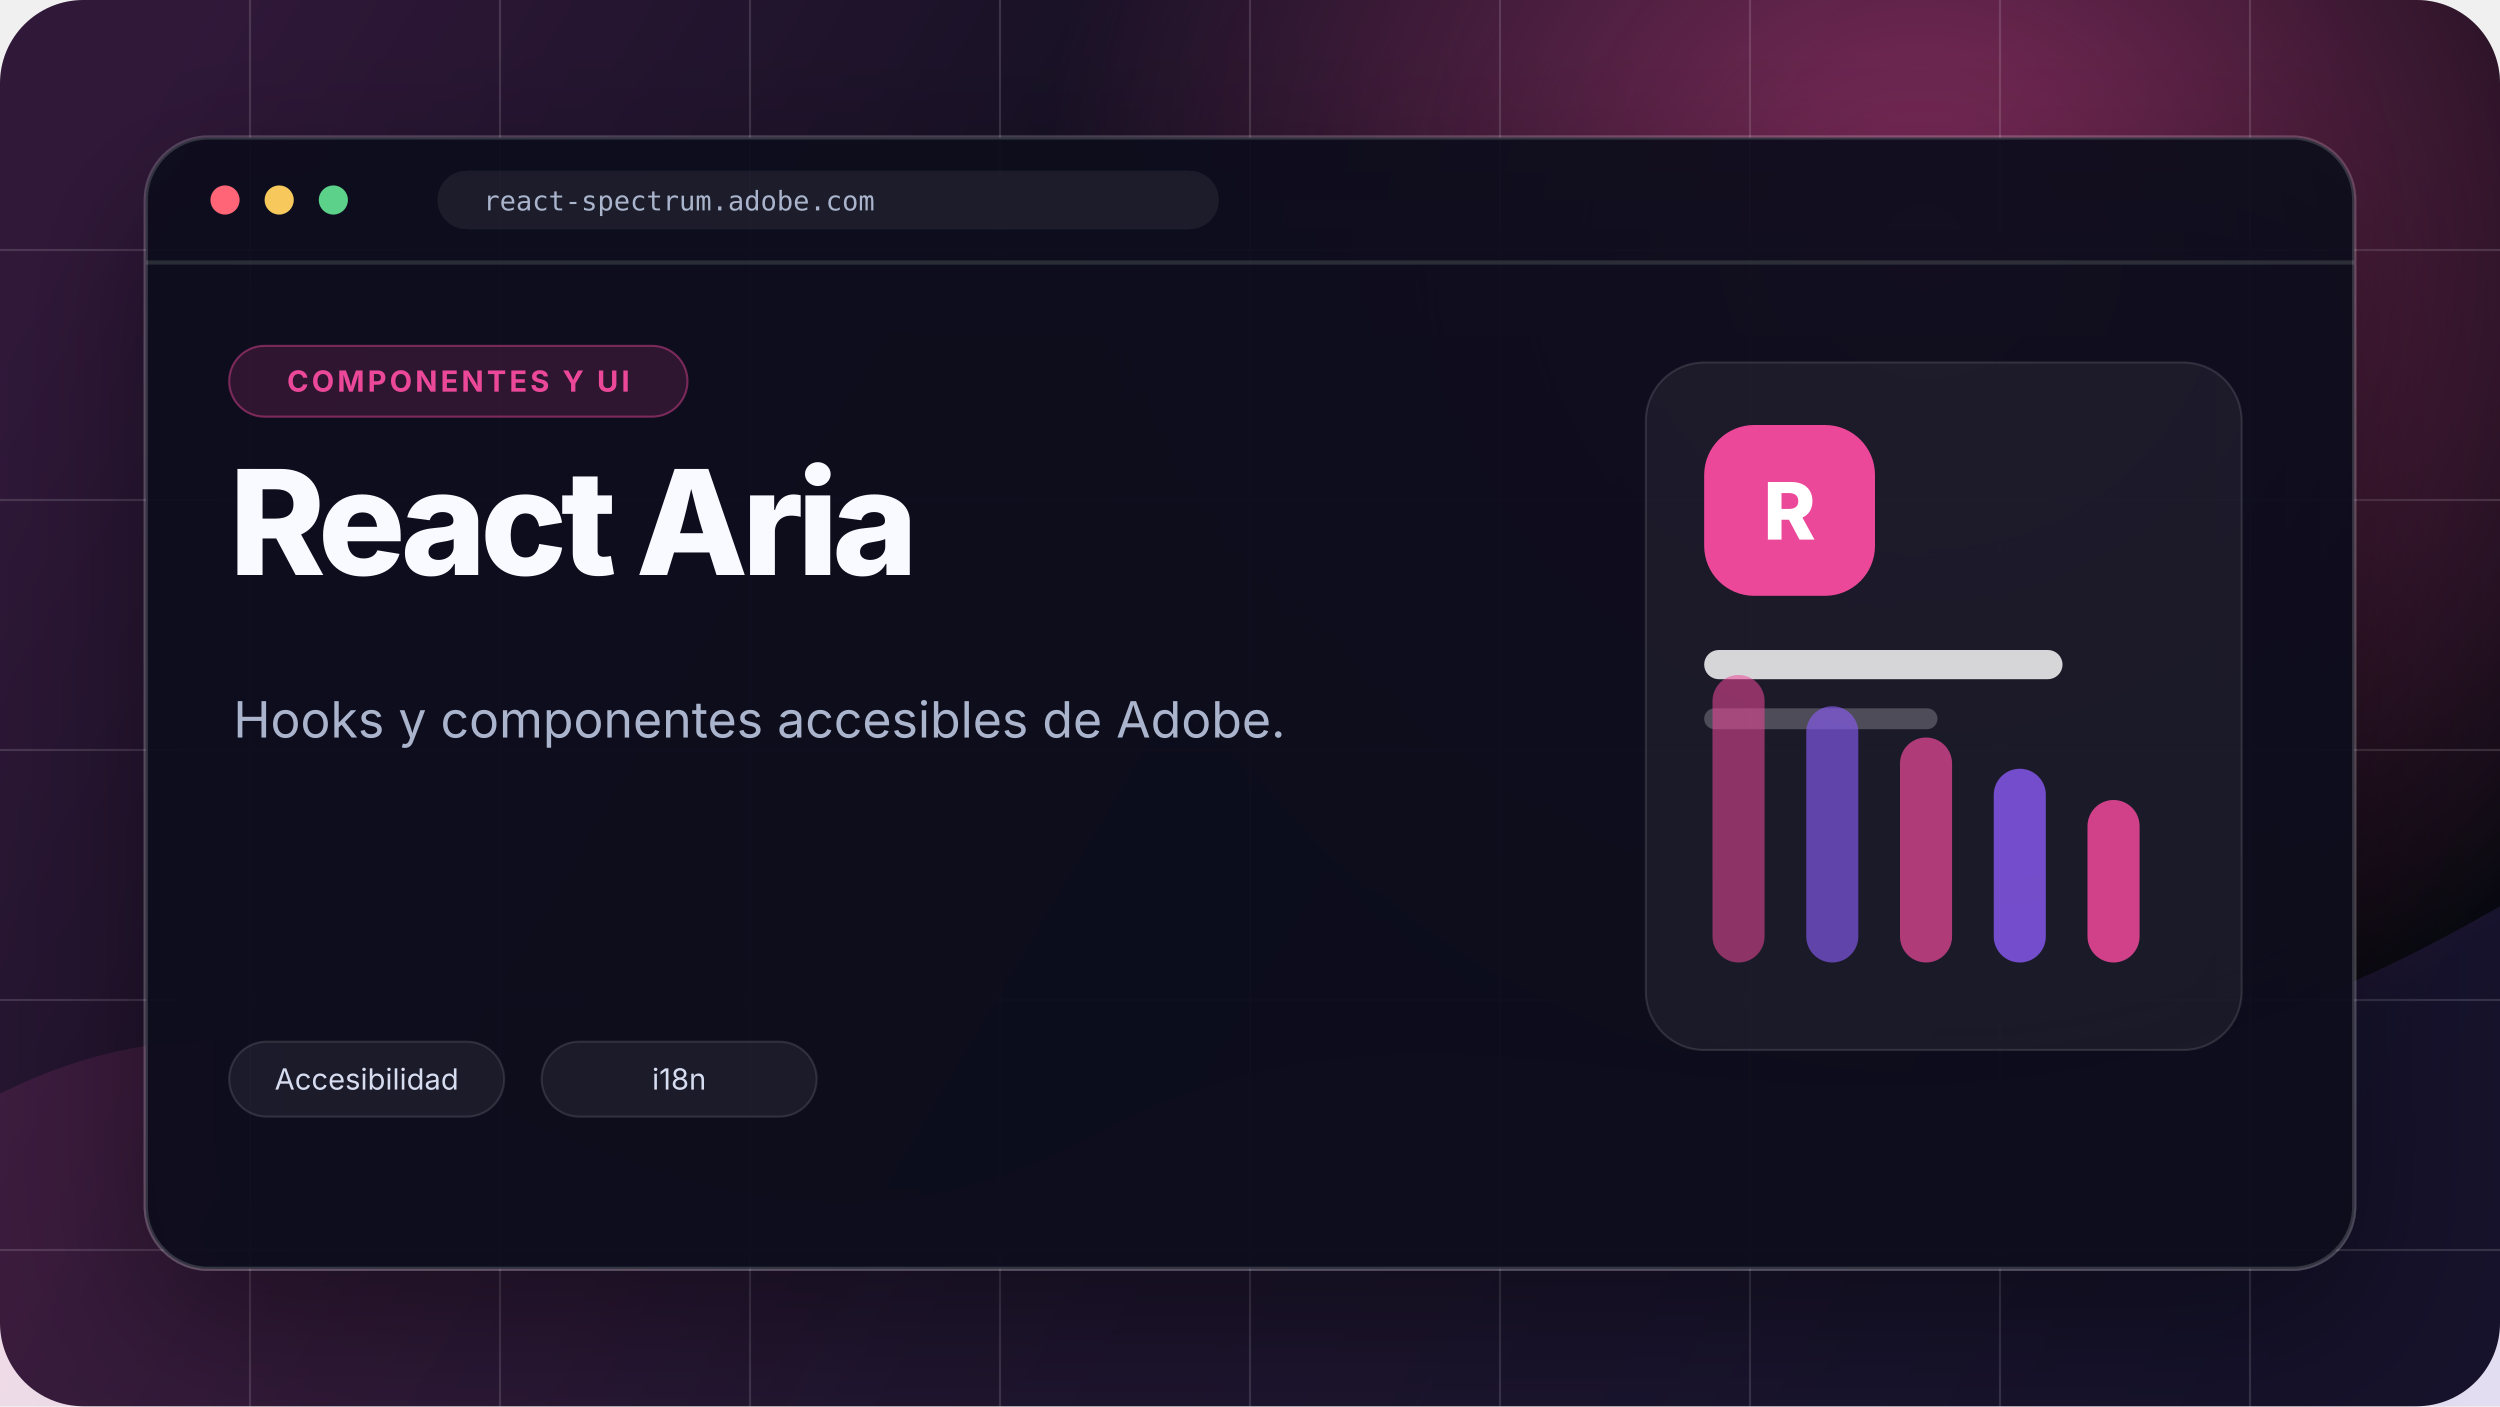
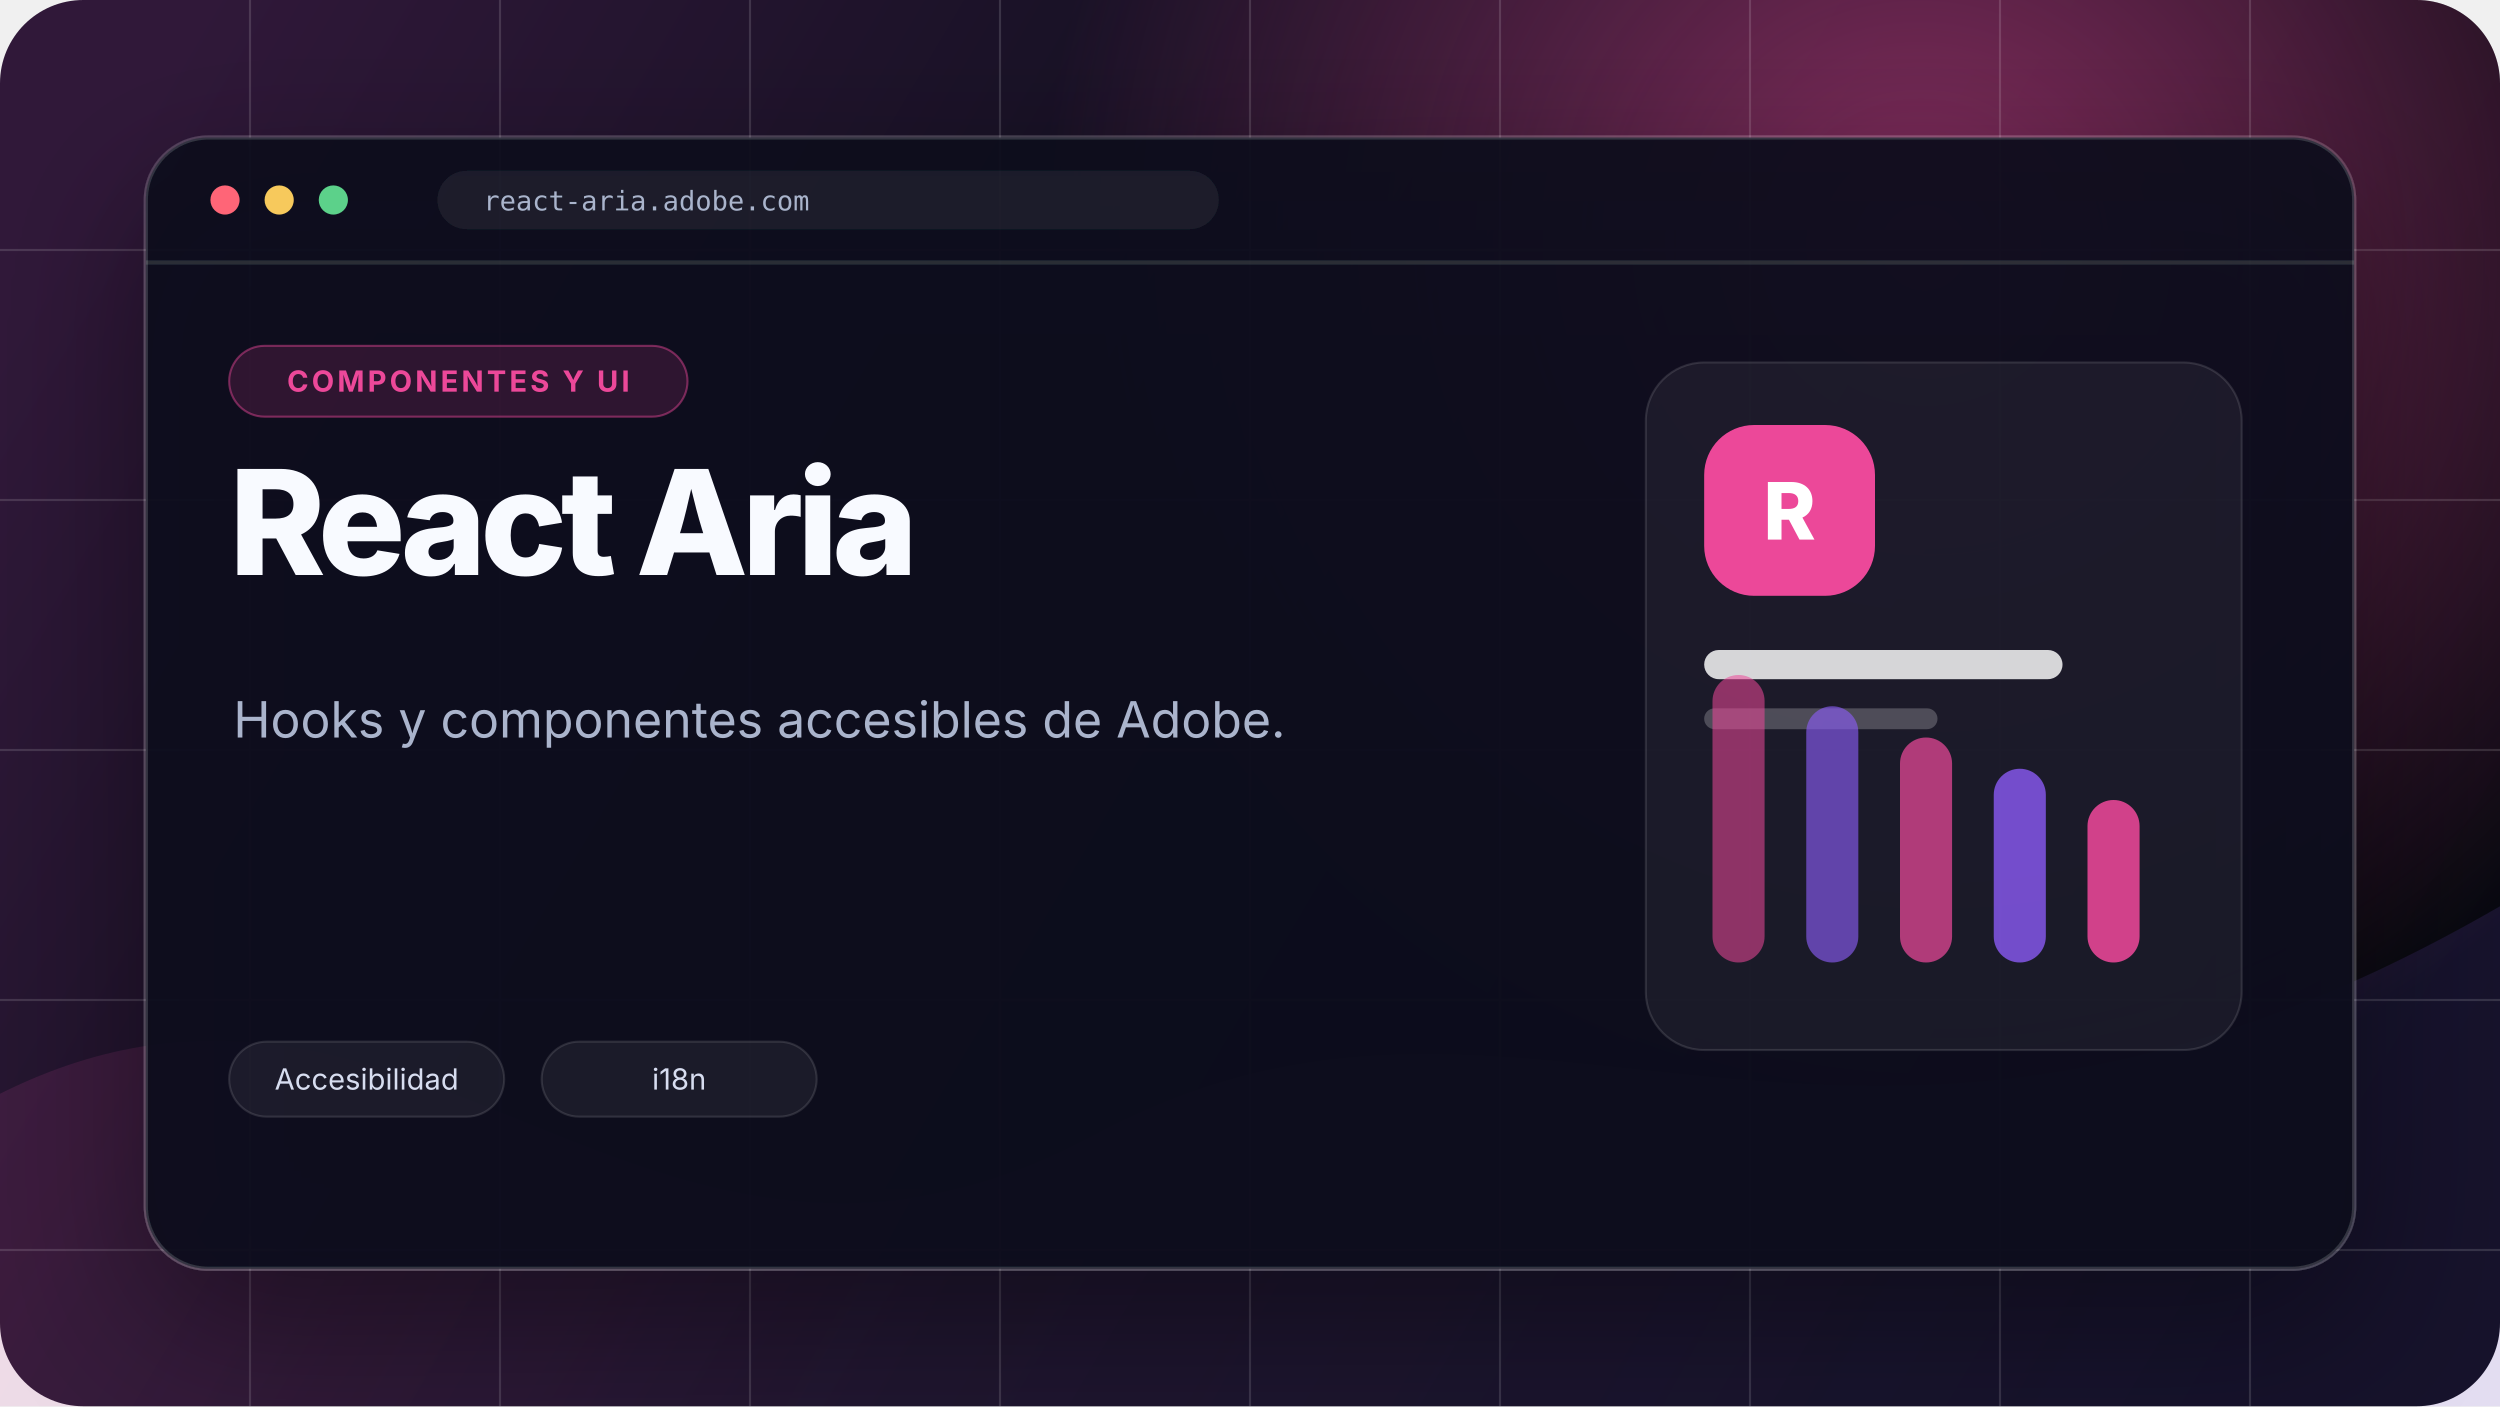
<svg xmlns="http://www.w3.org/2000/svg" width="1200" height="675" viewBox="0 0 1200 675" fill="none" role="img" aria-labelledby="title description">
  <defs>
    <linearGradient id="background" x1="80" y1="30" x2="1120" y2="645" gradientUnits="userSpaceOnUse">
      <stop stop-color="#301839" />
      <stop offset="0.52" stop-color="#090D19" />
      <stop offset="1" stop-color="#05070D" />
    </linearGradient>
    <linearGradient id="accent" x1="130" y1="90" x2="1050" y2="600" gradientUnits="userSpaceOnUse">
      <stop stop-color="#ec4899" />
      <stop offset="1" stop-color="#8b5cf6" />
    </linearGradient>
    <radialGradient id="glow" cx="0" cy="0" r="1" gradientTransform="translate(925 120) rotate(133) scale(420 430)" gradientUnits="userSpaceOnUse">
      <stop stop-color="#ec4899" stop-opacity=".55" />
      <stop offset="1" stop-color="#ec4899" stop-opacity="0" />
    </radialGradient>
    <filter id="shadow" x="-20%" y="-20%" width="140%" height="160%">
      <feDropShadow dx="0" dy="28" stdDeviation="36" flood-color="#000" flood-opacity=".42" />
    </filter>
  </defs>
  <rect width="1200" height="675" rx="40" fill="url(#background)" />
  <rect width="1200" height="675" rx="40" fill="url(#glow)" />
  <path d="M0 525C200 425 310 660 525 545C735 432 880 620 1200 435V675H0V525Z" fill="url(#accent)" opacity=".13" />
  <g opacity=".14">
    <path d="M0 120H1200M0 240H1200M0 360H1200M0 480H1200M0 600H1200" stroke="#fff" />
    <path d="M120 0V675M240 0V675M360 0V675M480 0V675M600 0V675M720 0V675M840 0V675M960 0V675M1080 0V675" stroke="#fff" />
  </g>
  <g filter="url(#shadow)">
    <rect x="70" y="66" width="1060" height="543" rx="30" fill="#0C101D" fill-opacity=".93" stroke="#fff" stroke-opacity=".16" stroke-width="2" />
    <path d="M70 126H1130" stroke="#fff" stroke-opacity=".12" stroke-width="2" />
    <circle cx="108" cy="96" r="7" fill="#FF6577" />
    <circle cx="134" cy="96" r="7" fill="#F7C95C" />
    <circle cx="160" cy="96" r="7" fill="#5BD18A" />
    <rect x="210" y="82" width="375" height="28" rx="14" fill="#fff" fill-opacity=".06" />
-     <text x="232" y="101" fill="#AAB4CC" font-family="ui-monospace, SFMono-Regular, monospace" font-size="13">react-spectrum.adobe.com</text>
+     <text x="232" y="101" fill="#AAB4CC" font-family="ui-monospace, SFMono-Regular, monospace" font-size="13">react-aria.adobe.com</text>
  </g>
  <rect x="110" y="166" width="220" height="34" rx="17" fill="#ec4899" fill-opacity=".15" stroke="#ec4899" stroke-opacity=".45" />
  <text x="220" y="188" text-anchor="middle" fill="#ec4899" font-family="Inter, Arial, sans-serif" font-size="14" font-weight="700" letter-spacing="1.5">COMPONENTES Y UI</text>
  <text x="110" y="276" fill="#F8FAFF" font-family="Inter, Arial, sans-serif" font-size="70" font-weight="760" letter-spacing="-3">
    <tspan x="110" dy="0">React Aria</tspan>
  </text>
  <text x="112" y="354" fill="#AAB4CC" font-family="Inter, Arial, sans-serif" font-size="24">
    <tspan x="112" dy="0">Hooks y componentes accesibles de Adobe.</tspan>
  </text>
  <g transform="translate(790 174)">
    <rect width="286" height="330" rx="28" fill="#fff" fill-opacity=".055" stroke="#fff" stroke-opacity=".12" />
    <rect x="28" y="30" width="82" height="82" rx="24" fill="url(#accent)" />
    <text x="69" y="85" text-anchor="middle" fill="white" font-family="Inter, Arial, sans-serif" font-size="38" font-weight="800">R</text>
    <rect x="28" y="138" width="172" height="14" rx="7" fill="#fff" fill-opacity=".82" />
    <rect x="28" y="166" width="112" height="10" rx="5" fill="#fff" fill-opacity=".22" />
    <rect x="32" y="150" width="25" height="138" rx="12.5" fill="#ec4899" fill-opacity="0.55" />
    <rect x="77" y="165" width="25" height="123" rx="12.5" fill="#8b5cf6" fill-opacity="0.63" />
    <rect x="122" y="180" width="25" height="108" rx="12.5" fill="#ec4899" fill-opacity="0.71" />
    <rect x="167" y="195" width="25" height="93" rx="12.5" fill="#8b5cf6" fill-opacity="0.79" />
    <rect x="212" y="210" width="25" height="78" rx="12.5" fill="#ec4899" fill-opacity="0.87" />
  </g>
  <g transform="translate(110 500)">
    <rect x="0" width="132" height="36" rx="18" fill="#fff" fill-opacity=".06" stroke="#fff" stroke-opacity=".12" />
    <text x="66" y="23" text-anchor="middle" fill="#D7DDF0" font-family="Inter, Arial, sans-serif" font-size="14">Accesibilidad</text>
    <rect x="150" width="132" height="36" rx="18" fill="#fff" fill-opacity=".06" stroke="#fff" stroke-opacity=".12" />
    <text x="216" y="23" text-anchor="middle" fill="#D7DDF0" font-family="Inter, Arial, sans-serif" font-size="14">i18n</text>
  </g>
</svg>
